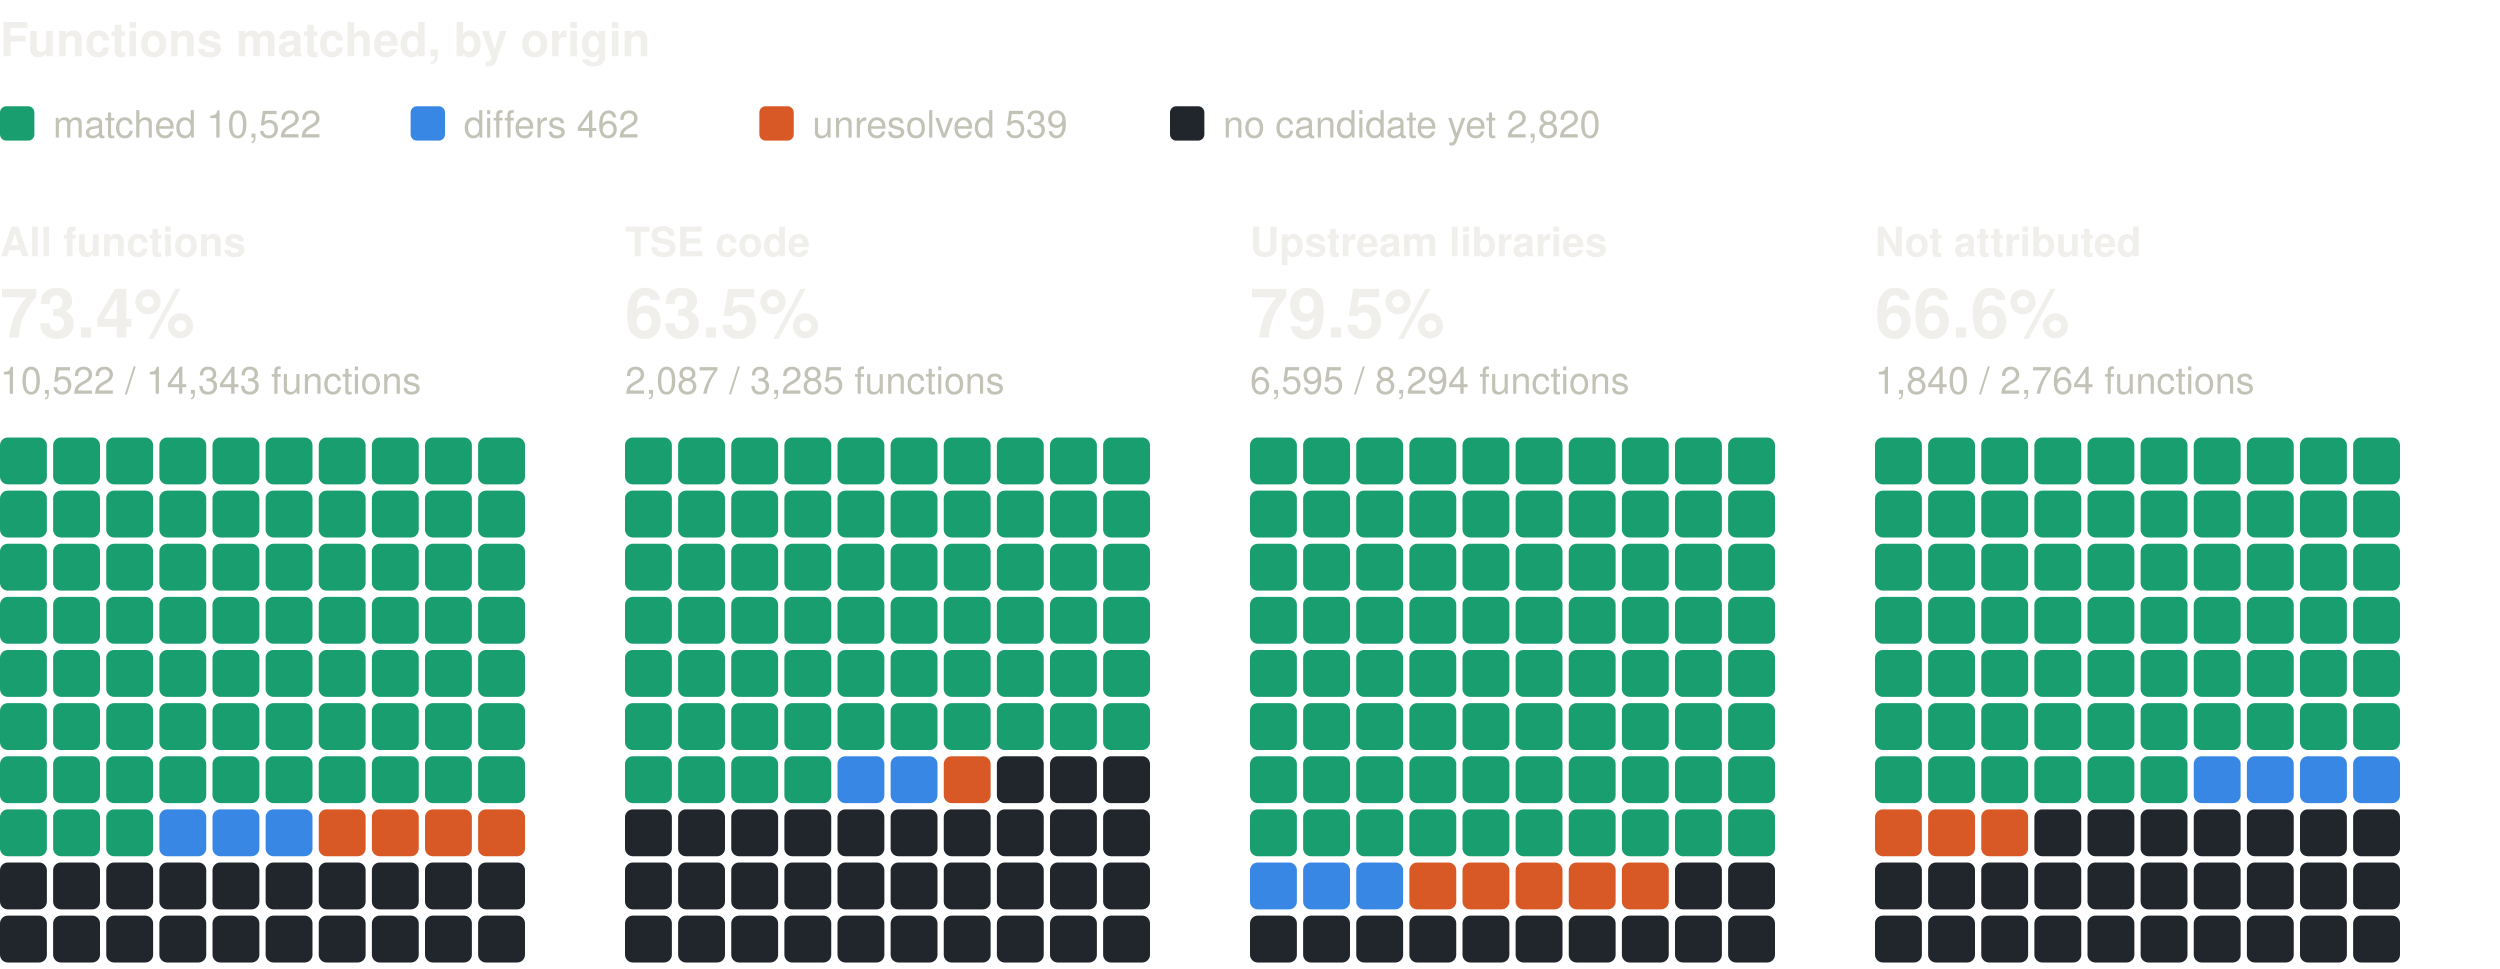
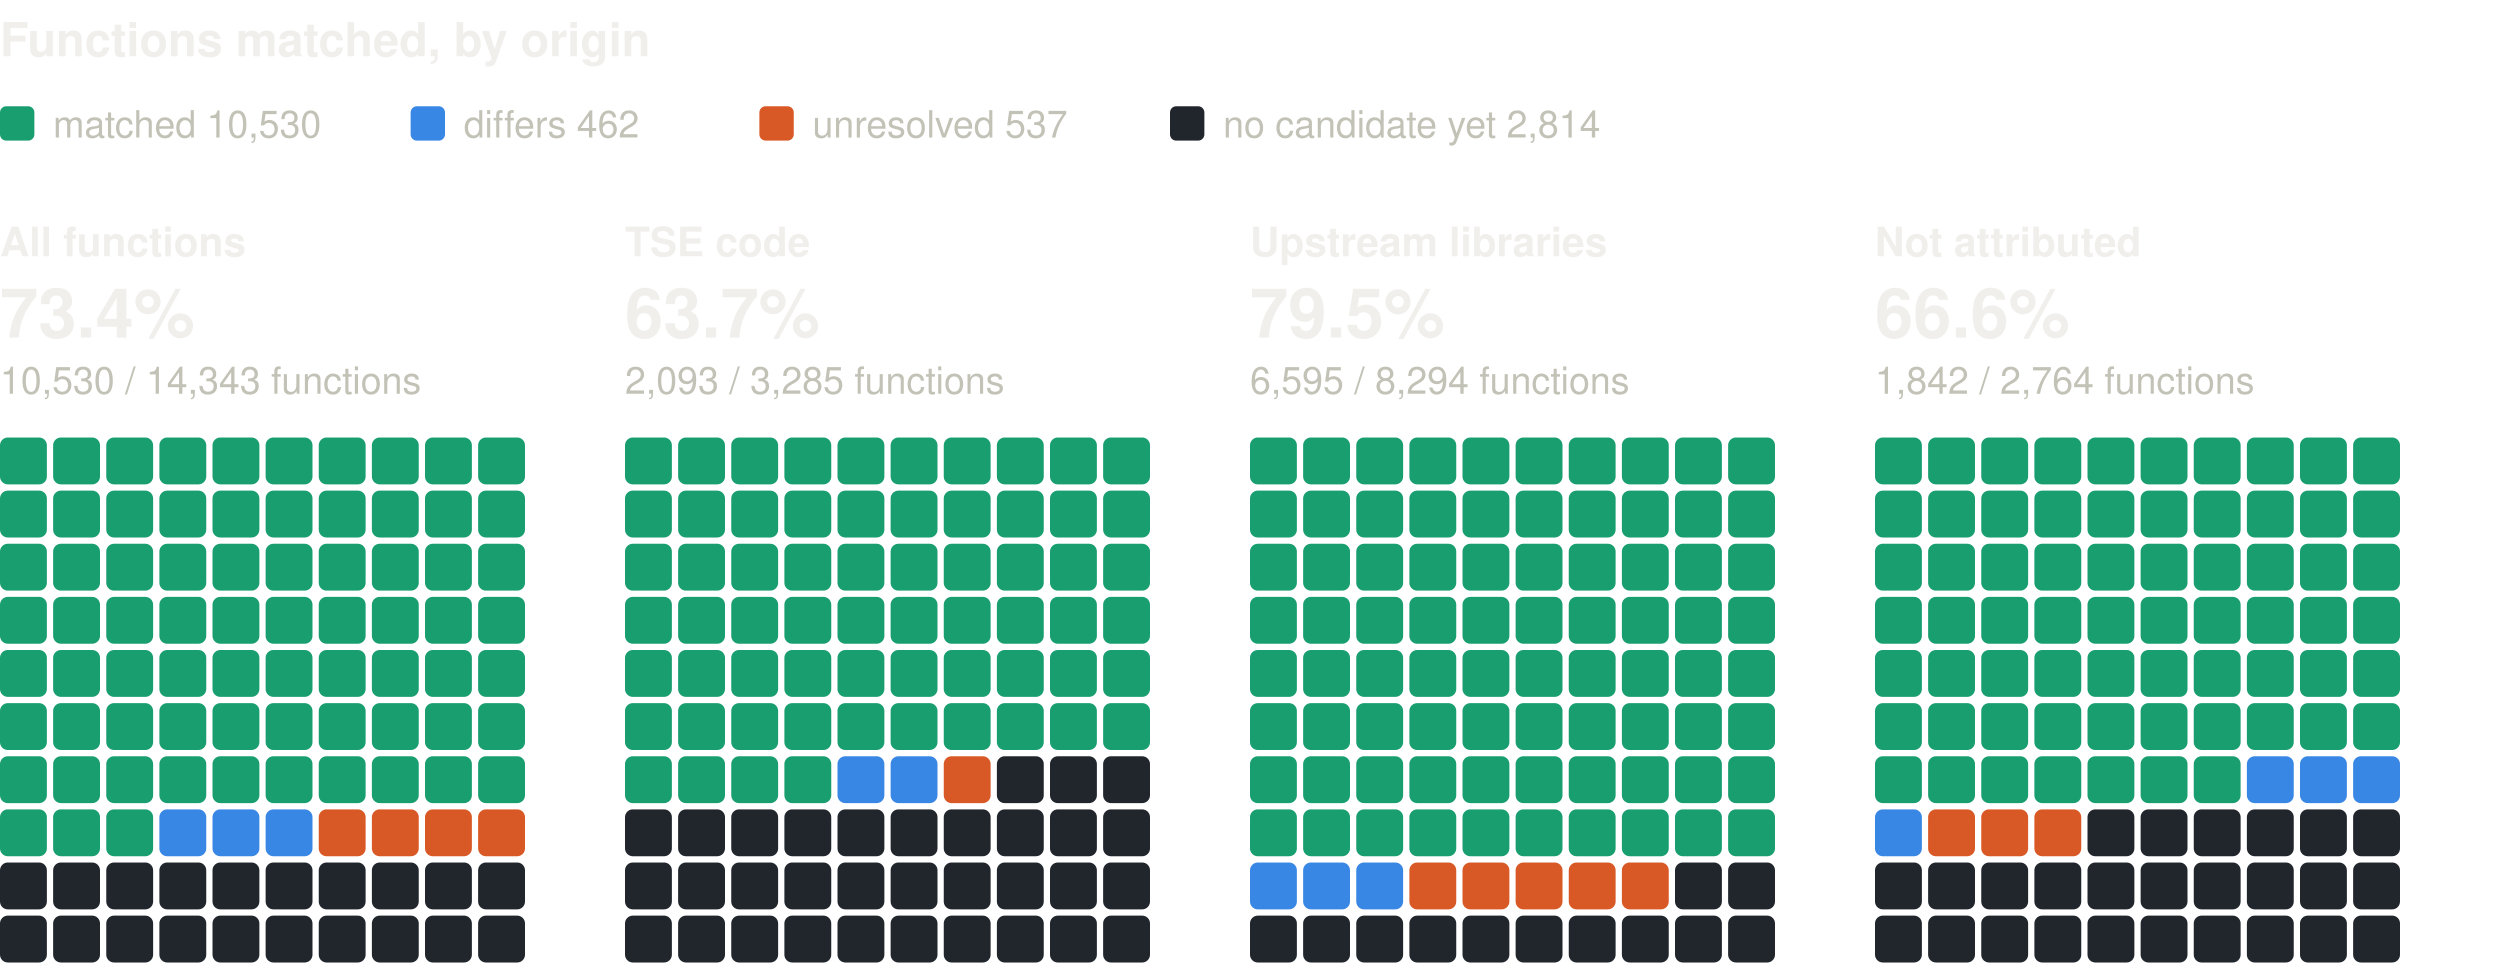
<svg xmlns="http://www.w3.org/2000/svg" width="800" height="310" viewBox="0 0 800 310" role="img" aria-label="Functions matched, by origin: one square per percent, coloured by verdict" font-family="system-ui, -apple-system, 'Segoe UI', Helvetica, Arial, sans-serif">
  <text x="0" y="18" font-size="15" fill="#f0efec" font-weight="600">Functions matched, by origin</text>
  <rect x="0" y="34" width="11" height="11" rx="2" fill="#199e70" />
-   <text x="17" y="44" font-size="12" fill="#c3c2b7">matched 10,522</text>
+   <text x="17" y="44" font-size="12" fill="#c3c2b7">matched 10,530</text>
  <rect x="131.4" y="34" width="11" height="11" rx="2" fill="#3987e5" />
  <text x="148.4" y="44" font-size="12" fill="#c3c2b7">differs 462</text>
  <rect x="243" y="34" width="11" height="11" rx="2" fill="#d95926" />
-   <text x="260" y="44" font-size="12" fill="#c3c2b7">unresolved 539</text>
+   <text x="260" y="44" font-size="12" fill="#c3c2b7">unresolved 537</text>
  <rect x="374.4" y="34" width="11" height="11" rx="2" fill="#21262d" />
-   <text x="391.4" y="44" font-size="12" fill="#c3c2b7">no candidate yet 2,820</text>
+   <text x="391.4" y="44" font-size="12" fill="#c3c2b7">no candidate yet 2,814</text>
  <text x="0" y="82" font-size="13" fill="#f0efec" font-weight="600">All functions</text>
  <text x="0" y="108" font-size="22" fill="#f0efec" font-weight="600">73.4%</text>
-   <text x="0" y="126" font-size="12" fill="#c3c2b7">10,522 / 14,343 functions</text>
+   <text x="0" y="126" font-size="12" fill="#c3c2b7">10,530 / 14,343 functions</text>
  <rect x="0" y="140" width="15" height="15" rx="2.5" fill="#199e70" />
  <rect x="17" y="140" width="15" height="15" rx="2.5" fill="#199e70" />
  <rect x="34" y="140" width="15" height="15" rx="2.5" fill="#199e70" />
  <rect x="51" y="140" width="15" height="15" rx="2.5" fill="#199e70" />
  <rect x="68" y="140" width="15" height="15" rx="2.5" fill="#199e70" />
  <rect x="85" y="140" width="15" height="15" rx="2.5" fill="#199e70" />
  <rect x="102" y="140" width="15" height="15" rx="2.5" fill="#199e70" />
  <rect x="119" y="140" width="15" height="15" rx="2.5" fill="#199e70" />
  <rect x="136" y="140" width="15" height="15" rx="2.5" fill="#199e70" />
  <rect x="153" y="140" width="15" height="15" rx="2.5" fill="#199e70" />
  <rect x="0" y="157" width="15" height="15" rx="2.5" fill="#199e70" />
  <rect x="17" y="157" width="15" height="15" rx="2.5" fill="#199e70" />
  <rect x="34" y="157" width="15" height="15" rx="2.5" fill="#199e70" />
  <rect x="51" y="157" width="15" height="15" rx="2.5" fill="#199e70" />
  <rect x="68" y="157" width="15" height="15" rx="2.5" fill="#199e70" />
  <rect x="85" y="157" width="15" height="15" rx="2.5" fill="#199e70" />
  <rect x="102" y="157" width="15" height="15" rx="2.5" fill="#199e70" />
  <rect x="119" y="157" width="15" height="15" rx="2.5" fill="#199e70" />
  <rect x="136" y="157" width="15" height="15" rx="2.5" fill="#199e70" />
  <rect x="153" y="157" width="15" height="15" rx="2.5" fill="#199e70" />
  <rect x="0" y="174" width="15" height="15" rx="2.5" fill="#199e70" />
  <rect x="17" y="174" width="15" height="15" rx="2.5" fill="#199e70" />
  <rect x="34" y="174" width="15" height="15" rx="2.5" fill="#199e70" />
  <rect x="51" y="174" width="15" height="15" rx="2.5" fill="#199e70" />
  <rect x="68" y="174" width="15" height="15" rx="2.5" fill="#199e70" />
  <rect x="85" y="174" width="15" height="15" rx="2.5" fill="#199e70" />
  <rect x="102" y="174" width="15" height="15" rx="2.5" fill="#199e70" />
  <rect x="119" y="174" width="15" height="15" rx="2.5" fill="#199e70" />
  <rect x="136" y="174" width="15" height="15" rx="2.5" fill="#199e70" />
  <rect x="153" y="174" width="15" height="15" rx="2.5" fill="#199e70" />
  <rect x="0" y="191" width="15" height="15" rx="2.5" fill="#199e70" />
  <rect x="17" y="191" width="15" height="15" rx="2.5" fill="#199e70" />
  <rect x="34" y="191" width="15" height="15" rx="2.5" fill="#199e70" />
  <rect x="51" y="191" width="15" height="15" rx="2.5" fill="#199e70" />
  <rect x="68" y="191" width="15" height="15" rx="2.5" fill="#199e70" />
  <rect x="85" y="191" width="15" height="15" rx="2.5" fill="#199e70" />
  <rect x="102" y="191" width="15" height="15" rx="2.5" fill="#199e70" />
  <rect x="119" y="191" width="15" height="15" rx="2.5" fill="#199e70" />
  <rect x="136" y="191" width="15" height="15" rx="2.5" fill="#199e70" />
  <rect x="153" y="191" width="15" height="15" rx="2.5" fill="#199e70" />
  <rect x="0" y="208" width="15" height="15" rx="2.5" fill="#199e70" />
  <rect x="17" y="208" width="15" height="15" rx="2.5" fill="#199e70" />
  <rect x="34" y="208" width="15" height="15" rx="2.5" fill="#199e70" />
  <rect x="51" y="208" width="15" height="15" rx="2.5" fill="#199e70" />
  <rect x="68" y="208" width="15" height="15" rx="2.5" fill="#199e70" />
  <rect x="85" y="208" width="15" height="15" rx="2.5" fill="#199e70" />
  <rect x="102" y="208" width="15" height="15" rx="2.5" fill="#199e70" />
  <rect x="119" y="208" width="15" height="15" rx="2.5" fill="#199e70" />
  <rect x="136" y="208" width="15" height="15" rx="2.5" fill="#199e70" />
  <rect x="153" y="208" width="15" height="15" rx="2.5" fill="#199e70" />
  <rect x="0" y="225" width="15" height="15" rx="2.5" fill="#199e70" />
  <rect x="17" y="225" width="15" height="15" rx="2.5" fill="#199e70" />
  <rect x="34" y="225" width="15" height="15" rx="2.5" fill="#199e70" />
  <rect x="51" y="225" width="15" height="15" rx="2.5" fill="#199e70" />
  <rect x="68" y="225" width="15" height="15" rx="2.5" fill="#199e70" />
  <rect x="85" y="225" width="15" height="15" rx="2.5" fill="#199e70" />
  <rect x="102" y="225" width="15" height="15" rx="2.5" fill="#199e70" />
  <rect x="119" y="225" width="15" height="15" rx="2.5" fill="#199e70" />
  <rect x="136" y="225" width="15" height="15" rx="2.5" fill="#199e70" />
  <rect x="153" y="225" width="15" height="15" rx="2.5" fill="#199e70" />
  <rect x="0" y="242" width="15" height="15" rx="2.5" fill="#199e70" />
  <rect x="17" y="242" width="15" height="15" rx="2.5" fill="#199e70" />
  <rect x="34" y="242" width="15" height="15" rx="2.5" fill="#199e70" />
  <rect x="51" y="242" width="15" height="15" rx="2.5" fill="#199e70" />
  <rect x="68" y="242" width="15" height="15" rx="2.5" fill="#199e70" />
  <rect x="85" y="242" width="15" height="15" rx="2.5" fill="#199e70" />
  <rect x="102" y="242" width="15" height="15" rx="2.5" fill="#199e70" />
  <rect x="119" y="242" width="15" height="15" rx="2.5" fill="#199e70" />
  <rect x="136" y="242" width="15" height="15" rx="2.5" fill="#199e70" />
  <rect x="153" y="242" width="15" height="15" rx="2.5" fill="#199e70" />
  <rect x="0" y="259" width="15" height="15" rx="2.5" fill="#199e70" />
  <rect x="17" y="259" width="15" height="15" rx="2.5" fill="#199e70" />
  <rect x="34" y="259" width="15" height="15" rx="2.5" fill="#199e70" />
  <rect x="51" y="259" width="15" height="15" rx="2.5" fill="#3987e5" />
  <rect x="68" y="259" width="15" height="15" rx="2.5" fill="#3987e5" />
  <rect x="85" y="259" width="15" height="15" rx="2.5" fill="#3987e5" />
  <rect x="102" y="259" width="15" height="15" rx="2.5" fill="#d95926" />
  <rect x="119" y="259" width="15" height="15" rx="2.5" fill="#d95926" />
  <rect x="136" y="259" width="15" height="15" rx="2.5" fill="#d95926" />
  <rect x="153" y="259" width="15" height="15" rx="2.5" fill="#d95926" />
  <rect x="0" y="276" width="15" height="15" rx="2.5" fill="#21262d" />
  <rect x="17" y="276" width="15" height="15" rx="2.5" fill="#21262d" />
  <rect x="34" y="276" width="15" height="15" rx="2.5" fill="#21262d" />
  <rect x="51" y="276" width="15" height="15" rx="2.5" fill="#21262d" />
  <rect x="68" y="276" width="15" height="15" rx="2.5" fill="#21262d" />
  <rect x="85" y="276" width="15" height="15" rx="2.5" fill="#21262d" />
  <rect x="102" y="276" width="15" height="15" rx="2.5" fill="#21262d" />
  <rect x="119" y="276" width="15" height="15" rx="2.5" fill="#21262d" />
  <rect x="136" y="276" width="15" height="15" rx="2.5" fill="#21262d" />
  <rect x="153" y="276" width="15" height="15" rx="2.5" fill="#21262d" />
  <rect x="0" y="293" width="15" height="15" rx="2.5" fill="#21262d" />
  <rect x="17" y="293" width="15" height="15" rx="2.5" fill="#21262d" />
  <rect x="34" y="293" width="15" height="15" rx="2.5" fill="#21262d" />
  <rect x="51" y="293" width="15" height="15" rx="2.5" fill="#21262d" />
  <rect x="68" y="293" width="15" height="15" rx="2.5" fill="#21262d" />
  <rect x="85" y="293" width="15" height="15" rx="2.5" fill="#21262d" />
  <rect x="102" y="293" width="15" height="15" rx="2.5" fill="#21262d" />
  <rect x="119" y="293" width="15" height="15" rx="2.5" fill="#21262d" />
  <rect x="136" y="293" width="15" height="15" rx="2.5" fill="#21262d" />
  <rect x="153" y="293" width="15" height="15" rx="2.5" fill="#21262d" />
  <text x="200" y="82" font-size="13" fill="#f0efec" font-weight="600">TSE code</text>
-   <text x="200" y="108" font-size="22" fill="#f0efec" font-weight="600">63.5%</text>
-   <text x="200" y="126" font-size="12" fill="#c3c2b7">2,087 / 3,285 functions</text>
+   <text x="200" y="108" font-size="22" fill="#f0efec" font-weight="600">63.7%</text>
+   <text x="200" y="126" font-size="12" fill="#c3c2b7">2,093 / 3,285 functions</text>
  <rect x="200" y="140" width="15" height="15" rx="2.5" fill="#199e70" />
  <rect x="217" y="140" width="15" height="15" rx="2.5" fill="#199e70" />
  <rect x="234" y="140" width="15" height="15" rx="2.5" fill="#199e70" />
  <rect x="251" y="140" width="15" height="15" rx="2.5" fill="#199e70" />
  <rect x="268" y="140" width="15" height="15" rx="2.5" fill="#199e70" />
  <rect x="285" y="140" width="15" height="15" rx="2.5" fill="#199e70" />
  <rect x="302" y="140" width="15" height="15" rx="2.5" fill="#199e70" />
  <rect x="319" y="140" width="15" height="15" rx="2.5" fill="#199e70" />
  <rect x="336" y="140" width="15" height="15" rx="2.5" fill="#199e70" />
  <rect x="353" y="140" width="15" height="15" rx="2.5" fill="#199e70" />
  <rect x="200" y="157" width="15" height="15" rx="2.5" fill="#199e70" />
  <rect x="217" y="157" width="15" height="15" rx="2.5" fill="#199e70" />
  <rect x="234" y="157" width="15" height="15" rx="2.5" fill="#199e70" />
  <rect x="251" y="157" width="15" height="15" rx="2.5" fill="#199e70" />
  <rect x="268" y="157" width="15" height="15" rx="2.5" fill="#199e70" />
  <rect x="285" y="157" width="15" height="15" rx="2.5" fill="#199e70" />
  <rect x="302" y="157" width="15" height="15" rx="2.5" fill="#199e70" />
  <rect x="319" y="157" width="15" height="15" rx="2.5" fill="#199e70" />
  <rect x="336" y="157" width="15" height="15" rx="2.5" fill="#199e70" />
  <rect x="353" y="157" width="15" height="15" rx="2.5" fill="#199e70" />
  <rect x="200" y="174" width="15" height="15" rx="2.5" fill="#199e70" />
  <rect x="217" y="174" width="15" height="15" rx="2.5" fill="#199e70" />
  <rect x="234" y="174" width="15" height="15" rx="2.5" fill="#199e70" />
  <rect x="251" y="174" width="15" height="15" rx="2.5" fill="#199e70" />
  <rect x="268" y="174" width="15" height="15" rx="2.5" fill="#199e70" />
  <rect x="285" y="174" width="15" height="15" rx="2.5" fill="#199e70" />
  <rect x="302" y="174" width="15" height="15" rx="2.5" fill="#199e70" />
  <rect x="319" y="174" width="15" height="15" rx="2.5" fill="#199e70" />
  <rect x="336" y="174" width="15" height="15" rx="2.5" fill="#199e70" />
  <rect x="353" y="174" width="15" height="15" rx="2.5" fill="#199e70" />
  <rect x="200" y="191" width="15" height="15" rx="2.5" fill="#199e70" />
  <rect x="217" y="191" width="15" height="15" rx="2.5" fill="#199e70" />
  <rect x="234" y="191" width="15" height="15" rx="2.5" fill="#199e70" />
  <rect x="251" y="191" width="15" height="15" rx="2.5" fill="#199e70" />
  <rect x="268" y="191" width="15" height="15" rx="2.5" fill="#199e70" />
  <rect x="285" y="191" width="15" height="15" rx="2.5" fill="#199e70" />
  <rect x="302" y="191" width="15" height="15" rx="2.5" fill="#199e70" />
  <rect x="319" y="191" width="15" height="15" rx="2.5" fill="#199e70" />
  <rect x="336" y="191" width="15" height="15" rx="2.5" fill="#199e70" />
  <rect x="353" y="191" width="15" height="15" rx="2.5" fill="#199e70" />
  <rect x="200" y="208" width="15" height="15" rx="2.5" fill="#199e70" />
  <rect x="217" y="208" width="15" height="15" rx="2.5" fill="#199e70" />
  <rect x="234" y="208" width="15" height="15" rx="2.5" fill="#199e70" />
  <rect x="251" y="208" width="15" height="15" rx="2.5" fill="#199e70" />
  <rect x="268" y="208" width="15" height="15" rx="2.5" fill="#199e70" />
  <rect x="285" y="208" width="15" height="15" rx="2.5" fill="#199e70" />
  <rect x="302" y="208" width="15" height="15" rx="2.5" fill="#199e70" />
  <rect x="319" y="208" width="15" height="15" rx="2.5" fill="#199e70" />
  <rect x="336" y="208" width="15" height="15" rx="2.5" fill="#199e70" />
  <rect x="353" y="208" width="15" height="15" rx="2.5" fill="#199e70" />
  <rect x="200" y="225" width="15" height="15" rx="2.5" fill="#199e70" />
  <rect x="217" y="225" width="15" height="15" rx="2.5" fill="#199e70" />
  <rect x="234" y="225" width="15" height="15" rx="2.5" fill="#199e70" />
  <rect x="251" y="225" width="15" height="15" rx="2.5" fill="#199e70" />
  <rect x="268" y="225" width="15" height="15" rx="2.5" fill="#199e70" />
  <rect x="285" y="225" width="15" height="15" rx="2.5" fill="#199e70" />
  <rect x="302" y="225" width="15" height="15" rx="2.5" fill="#199e70" />
  <rect x="319" y="225" width="15" height="15" rx="2.5" fill="#199e70" />
  <rect x="336" y="225" width="15" height="15" rx="2.5" fill="#199e70" />
  <rect x="353" y="225" width="15" height="15" rx="2.5" fill="#199e70" />
  <rect x="200" y="242" width="15" height="15" rx="2.5" fill="#199e70" />
  <rect x="217" y="242" width="15" height="15" rx="2.5" fill="#199e70" />
  <rect x="234" y="242" width="15" height="15" rx="2.5" fill="#199e70" />
  <rect x="251" y="242" width="15" height="15" rx="2.5" fill="#199e70" />
  <rect x="268" y="242" width="15" height="15" rx="2.5" fill="#3987e5" />
  <rect x="285" y="242" width="15" height="15" rx="2.5" fill="#3987e5" />
  <rect x="302" y="242" width="15" height="15" rx="2.5" fill="#d95926" />
  <rect x="319" y="242" width="15" height="15" rx="2.5" fill="#21262d" />
  <rect x="336" y="242" width="15" height="15" rx="2.5" fill="#21262d" />
  <rect x="353" y="242" width="15" height="15" rx="2.5" fill="#21262d" />
  <rect x="200" y="259" width="15" height="15" rx="2.5" fill="#21262d" />
  <rect x="217" y="259" width="15" height="15" rx="2.5" fill="#21262d" />
  <rect x="234" y="259" width="15" height="15" rx="2.5" fill="#21262d" />
  <rect x="251" y="259" width="15" height="15" rx="2.5" fill="#21262d" />
  <rect x="268" y="259" width="15" height="15" rx="2.5" fill="#21262d" />
  <rect x="285" y="259" width="15" height="15" rx="2.5" fill="#21262d" />
  <rect x="302" y="259" width="15" height="15" rx="2.5" fill="#21262d" />
  <rect x="319" y="259" width="15" height="15" rx="2.5" fill="#21262d" />
  <rect x="336" y="259" width="15" height="15" rx="2.5" fill="#21262d" />
  <rect x="353" y="259" width="15" height="15" rx="2.5" fill="#21262d" />
  <rect x="200" y="276" width="15" height="15" rx="2.5" fill="#21262d" />
  <rect x="217" y="276" width="15" height="15" rx="2.5" fill="#21262d" />
  <rect x="234" y="276" width="15" height="15" rx="2.5" fill="#21262d" />
  <rect x="251" y="276" width="15" height="15" rx="2.5" fill="#21262d" />
  <rect x="268" y="276" width="15" height="15" rx="2.5" fill="#21262d" />
  <rect x="285" y="276" width="15" height="15" rx="2.5" fill="#21262d" />
  <rect x="302" y="276" width="15" height="15" rx="2.5" fill="#21262d" />
  <rect x="319" y="276" width="15" height="15" rx="2.5" fill="#21262d" />
  <rect x="336" y="276" width="15" height="15" rx="2.5" fill="#21262d" />
  <rect x="353" y="276" width="15" height="15" rx="2.5" fill="#21262d" />
  <rect x="200" y="293" width="15" height="15" rx="2.5" fill="#21262d" />
  <rect x="217" y="293" width="15" height="15" rx="2.5" fill="#21262d" />
  <rect x="234" y="293" width="15" height="15" rx="2.5" fill="#21262d" />
  <rect x="251" y="293" width="15" height="15" rx="2.5" fill="#21262d" />
  <rect x="268" y="293" width="15" height="15" rx="2.5" fill="#21262d" />
  <rect x="285" y="293" width="15" height="15" rx="2.5" fill="#21262d" />
  <rect x="302" y="293" width="15" height="15" rx="2.5" fill="#21262d" />
  <rect x="319" y="293" width="15" height="15" rx="2.5" fill="#21262d" />
  <rect x="336" y="293" width="15" height="15" rx="2.5" fill="#21262d" />
  <rect x="353" y="293" width="15" height="15" rx="2.5" fill="#21262d" />
  <text x="400" y="82" font-size="13" fill="#f0efec" font-weight="600">Upstream libraries</text>
  <text x="400" y="108" font-size="22" fill="#f0efec" font-weight="600">79.5%</text>
  <text x="400" y="126" font-size="12" fill="#c3c2b7">6,595 / 8,294 functions</text>
  <rect x="400" y="140" width="15" height="15" rx="2.5" fill="#199e70" />
  <rect x="417" y="140" width="15" height="15" rx="2.5" fill="#199e70" />
  <rect x="434" y="140" width="15" height="15" rx="2.5" fill="#199e70" />
  <rect x="451" y="140" width="15" height="15" rx="2.5" fill="#199e70" />
  <rect x="468" y="140" width="15" height="15" rx="2.5" fill="#199e70" />
  <rect x="485" y="140" width="15" height="15" rx="2.5" fill="#199e70" />
  <rect x="502" y="140" width="15" height="15" rx="2.5" fill="#199e70" />
  <rect x="519" y="140" width="15" height="15" rx="2.5" fill="#199e70" />
  <rect x="536" y="140" width="15" height="15" rx="2.5" fill="#199e70" />
  <rect x="553" y="140" width="15" height="15" rx="2.5" fill="#199e70" />
  <rect x="400" y="157" width="15" height="15" rx="2.5" fill="#199e70" />
  <rect x="417" y="157" width="15" height="15" rx="2.5" fill="#199e70" />
  <rect x="434" y="157" width="15" height="15" rx="2.5" fill="#199e70" />
  <rect x="451" y="157" width="15" height="15" rx="2.5" fill="#199e70" />
  <rect x="468" y="157" width="15" height="15" rx="2.5" fill="#199e70" />
  <rect x="485" y="157" width="15" height="15" rx="2.5" fill="#199e70" />
  <rect x="502" y="157" width="15" height="15" rx="2.5" fill="#199e70" />
  <rect x="519" y="157" width="15" height="15" rx="2.5" fill="#199e70" />
  <rect x="536" y="157" width="15" height="15" rx="2.5" fill="#199e70" />
  <rect x="553" y="157" width="15" height="15" rx="2.5" fill="#199e70" />
  <rect x="400" y="174" width="15" height="15" rx="2.5" fill="#199e70" />
  <rect x="417" y="174" width="15" height="15" rx="2.5" fill="#199e70" />
  <rect x="434" y="174" width="15" height="15" rx="2.5" fill="#199e70" />
  <rect x="451" y="174" width="15" height="15" rx="2.5" fill="#199e70" />
  <rect x="468" y="174" width="15" height="15" rx="2.5" fill="#199e70" />
  <rect x="485" y="174" width="15" height="15" rx="2.5" fill="#199e70" />
  <rect x="502" y="174" width="15" height="15" rx="2.5" fill="#199e70" />
  <rect x="519" y="174" width="15" height="15" rx="2.5" fill="#199e70" />
  <rect x="536" y="174" width="15" height="15" rx="2.5" fill="#199e70" />
  <rect x="553" y="174" width="15" height="15" rx="2.5" fill="#199e70" />
  <rect x="400" y="191" width="15" height="15" rx="2.5" fill="#199e70" />
  <rect x="417" y="191" width="15" height="15" rx="2.5" fill="#199e70" />
  <rect x="434" y="191" width="15" height="15" rx="2.5" fill="#199e70" />
  <rect x="451" y="191" width="15" height="15" rx="2.5" fill="#199e70" />
  <rect x="468" y="191" width="15" height="15" rx="2.5" fill="#199e70" />
  <rect x="485" y="191" width="15" height="15" rx="2.5" fill="#199e70" />
  <rect x="502" y="191" width="15" height="15" rx="2.5" fill="#199e70" />
  <rect x="519" y="191" width="15" height="15" rx="2.5" fill="#199e70" />
  <rect x="536" y="191" width="15" height="15" rx="2.5" fill="#199e70" />
  <rect x="553" y="191" width="15" height="15" rx="2.5" fill="#199e70" />
  <rect x="400" y="208" width="15" height="15" rx="2.5" fill="#199e70" />
  <rect x="417" y="208" width="15" height="15" rx="2.5" fill="#199e70" />
  <rect x="434" y="208" width="15" height="15" rx="2.5" fill="#199e70" />
  <rect x="451" y="208" width="15" height="15" rx="2.5" fill="#199e70" />
  <rect x="468" y="208" width="15" height="15" rx="2.5" fill="#199e70" />
  <rect x="485" y="208" width="15" height="15" rx="2.5" fill="#199e70" />
  <rect x="502" y="208" width="15" height="15" rx="2.5" fill="#199e70" />
  <rect x="519" y="208" width="15" height="15" rx="2.5" fill="#199e70" />
  <rect x="536" y="208" width="15" height="15" rx="2.5" fill="#199e70" />
  <rect x="553" y="208" width="15" height="15" rx="2.5" fill="#199e70" />
  <rect x="400" y="225" width="15" height="15" rx="2.5" fill="#199e70" />
  <rect x="417" y="225" width="15" height="15" rx="2.5" fill="#199e70" />
  <rect x="434" y="225" width="15" height="15" rx="2.5" fill="#199e70" />
  <rect x="451" y="225" width="15" height="15" rx="2.5" fill="#199e70" />
  <rect x="468" y="225" width="15" height="15" rx="2.5" fill="#199e70" />
  <rect x="485" y="225" width="15" height="15" rx="2.5" fill="#199e70" />
  <rect x="502" y="225" width="15" height="15" rx="2.5" fill="#199e70" />
  <rect x="519" y="225" width="15" height="15" rx="2.5" fill="#199e70" />
  <rect x="536" y="225" width="15" height="15" rx="2.5" fill="#199e70" />
  <rect x="553" y="225" width="15" height="15" rx="2.5" fill="#199e70" />
  <rect x="400" y="242" width="15" height="15" rx="2.5" fill="#199e70" />
  <rect x="417" y="242" width="15" height="15" rx="2.5" fill="#199e70" />
  <rect x="434" y="242" width="15" height="15" rx="2.5" fill="#199e70" />
  <rect x="451" y="242" width="15" height="15" rx="2.5" fill="#199e70" />
  <rect x="468" y="242" width="15" height="15" rx="2.5" fill="#199e70" />
  <rect x="485" y="242" width="15" height="15" rx="2.5" fill="#199e70" />
  <rect x="502" y="242" width="15" height="15" rx="2.5" fill="#199e70" />
  <rect x="519" y="242" width="15" height="15" rx="2.5" fill="#199e70" />
  <rect x="536" y="242" width="15" height="15" rx="2.5" fill="#199e70" />
  <rect x="553" y="242" width="15" height="15" rx="2.5" fill="#199e70" />
  <rect x="400" y="259" width="15" height="15" rx="2.5" fill="#199e70" />
  <rect x="417" y="259" width="15" height="15" rx="2.5" fill="#199e70" />
  <rect x="434" y="259" width="15" height="15" rx="2.5" fill="#199e70" />
  <rect x="451" y="259" width="15" height="15" rx="2.5" fill="#199e70" />
  <rect x="468" y="259" width="15" height="15" rx="2.5" fill="#199e70" />
  <rect x="485" y="259" width="15" height="15" rx="2.5" fill="#199e70" />
  <rect x="502" y="259" width="15" height="15" rx="2.5" fill="#199e70" />
  <rect x="519" y="259" width="15" height="15" rx="2.5" fill="#199e70" />
  <rect x="536" y="259" width="15" height="15" rx="2.5" fill="#199e70" />
  <rect x="553" y="259" width="15" height="15" rx="2.5" fill="#199e70" />
  <rect x="400" y="276" width="15" height="15" rx="2.5" fill="#3987e5" />
  <rect x="417" y="276" width="15" height="15" rx="2.5" fill="#3987e5" />
  <rect x="434" y="276" width="15" height="15" rx="2.5" fill="#3987e5" />
  <rect x="451" y="276" width="15" height="15" rx="2.5" fill="#d95926" />
  <rect x="468" y="276" width="15" height="15" rx="2.5" fill="#d95926" />
  <rect x="485" y="276" width="15" height="15" rx="2.5" fill="#d95926" />
  <rect x="502" y="276" width="15" height="15" rx="2.5" fill="#d95926" />
  <rect x="519" y="276" width="15" height="15" rx="2.5" fill="#d95926" />
  <rect x="536" y="276" width="15" height="15" rx="2.5" fill="#21262d" />
  <rect x="553" y="276" width="15" height="15" rx="2.5" fill="#21262d" />
  <rect x="400" y="293" width="15" height="15" rx="2.5" fill="#21262d" />
  <rect x="417" y="293" width="15" height="15" rx="2.5" fill="#21262d" />
  <rect x="434" y="293" width="15" height="15" rx="2.5" fill="#21262d" />
  <rect x="451" y="293" width="15" height="15" rx="2.5" fill="#21262d" />
  <rect x="468" y="293" width="15" height="15" rx="2.5" fill="#21262d" />
  <rect x="485" y="293" width="15" height="15" rx="2.5" fill="#21262d" />
  <rect x="502" y="293" width="15" height="15" rx="2.5" fill="#21262d" />
  <rect x="519" y="293" width="15" height="15" rx="2.5" fill="#21262d" />
  <rect x="536" y="293" width="15" height="15" rx="2.5" fill="#21262d" />
  <rect x="553" y="293" width="15" height="15" rx="2.5" fill="#21262d" />
  <text x="600" y="82" font-size="13" fill="#f0efec" font-weight="600">Not attributed</text>
  <text x="600" y="108" font-size="22" fill="#f0efec" font-weight="600">66.6%</text>
-   <text x="600" y="126" font-size="12" fill="#c3c2b7">1,840 / 2,764 functions</text>
+   <text x="600" y="126" font-size="12" fill="#c3c2b7">1,842 / 2,764 functions</text>
  <rect x="600" y="140" width="15" height="15" rx="2.5" fill="#199e70" />
  <rect x="617" y="140" width="15" height="15" rx="2.5" fill="#199e70" />
  <rect x="634" y="140" width="15" height="15" rx="2.5" fill="#199e70" />
  <rect x="651" y="140" width="15" height="15" rx="2.5" fill="#199e70" />
  <rect x="668" y="140" width="15" height="15" rx="2.5" fill="#199e70" />
  <rect x="685" y="140" width="15" height="15" rx="2.5" fill="#199e70" />
  <rect x="702" y="140" width="15" height="15" rx="2.5" fill="#199e70" />
  <rect x="719" y="140" width="15" height="15" rx="2.5" fill="#199e70" />
  <rect x="736" y="140" width="15" height="15" rx="2.5" fill="#199e70" />
  <rect x="753" y="140" width="15" height="15" rx="2.5" fill="#199e70" />
  <rect x="600" y="157" width="15" height="15" rx="2.5" fill="#199e70" />
  <rect x="617" y="157" width="15" height="15" rx="2.5" fill="#199e70" />
  <rect x="634" y="157" width="15" height="15" rx="2.5" fill="#199e70" />
  <rect x="651" y="157" width="15" height="15" rx="2.5" fill="#199e70" />
  <rect x="668" y="157" width="15" height="15" rx="2.5" fill="#199e70" />
  <rect x="685" y="157" width="15" height="15" rx="2.5" fill="#199e70" />
  <rect x="702" y="157" width="15" height="15" rx="2.5" fill="#199e70" />
  <rect x="719" y="157" width="15" height="15" rx="2.5" fill="#199e70" />
  <rect x="736" y="157" width="15" height="15" rx="2.5" fill="#199e70" />
  <rect x="753" y="157" width="15" height="15" rx="2.5" fill="#199e70" />
  <rect x="600" y="174" width="15" height="15" rx="2.5" fill="#199e70" />
  <rect x="617" y="174" width="15" height="15" rx="2.5" fill="#199e70" />
  <rect x="634" y="174" width="15" height="15" rx="2.5" fill="#199e70" />
  <rect x="651" y="174" width="15" height="15" rx="2.5" fill="#199e70" />
  <rect x="668" y="174" width="15" height="15" rx="2.5" fill="#199e70" />
  <rect x="685" y="174" width="15" height="15" rx="2.5" fill="#199e70" />
  <rect x="702" y="174" width="15" height="15" rx="2.5" fill="#199e70" />
  <rect x="719" y="174" width="15" height="15" rx="2.5" fill="#199e70" />
  <rect x="736" y="174" width="15" height="15" rx="2.5" fill="#199e70" />
  <rect x="753" y="174" width="15" height="15" rx="2.5" fill="#199e70" />
  <rect x="600" y="191" width="15" height="15" rx="2.5" fill="#199e70" />
  <rect x="617" y="191" width="15" height="15" rx="2.5" fill="#199e70" />
  <rect x="634" y="191" width="15" height="15" rx="2.5" fill="#199e70" />
  <rect x="651" y="191" width="15" height="15" rx="2.5" fill="#199e70" />
  <rect x="668" y="191" width="15" height="15" rx="2.5" fill="#199e70" />
  <rect x="685" y="191" width="15" height="15" rx="2.5" fill="#199e70" />
  <rect x="702" y="191" width="15" height="15" rx="2.5" fill="#199e70" />
  <rect x="719" y="191" width="15" height="15" rx="2.5" fill="#199e70" />
  <rect x="736" y="191" width="15" height="15" rx="2.5" fill="#199e70" />
  <rect x="753" y="191" width="15" height="15" rx="2.5" fill="#199e70" />
  <rect x="600" y="208" width="15" height="15" rx="2.5" fill="#199e70" />
  <rect x="617" y="208" width="15" height="15" rx="2.5" fill="#199e70" />
  <rect x="634" y="208" width="15" height="15" rx="2.5" fill="#199e70" />
  <rect x="651" y="208" width="15" height="15" rx="2.5" fill="#199e70" />
  <rect x="668" y="208" width="15" height="15" rx="2.5" fill="#199e70" />
  <rect x="685" y="208" width="15" height="15" rx="2.5" fill="#199e70" />
  <rect x="702" y="208" width="15" height="15" rx="2.5" fill="#199e70" />
  <rect x="719" y="208" width="15" height="15" rx="2.5" fill="#199e70" />
  <rect x="736" y="208" width="15" height="15" rx="2.5" fill="#199e70" />
  <rect x="753" y="208" width="15" height="15" rx="2.5" fill="#199e70" />
  <rect x="600" y="225" width="15" height="15" rx="2.5" fill="#199e70" />
  <rect x="617" y="225" width="15" height="15" rx="2.5" fill="#199e70" />
  <rect x="634" y="225" width="15" height="15" rx="2.5" fill="#199e70" />
  <rect x="651" y="225" width="15" height="15" rx="2.5" fill="#199e70" />
  <rect x="668" y="225" width="15" height="15" rx="2.5" fill="#199e70" />
  <rect x="685" y="225" width="15" height="15" rx="2.5" fill="#199e70" />
  <rect x="702" y="225" width="15" height="15" rx="2.5" fill="#199e70" />
  <rect x="719" y="225" width="15" height="15" rx="2.5" fill="#199e70" />
  <rect x="736" y="225" width="15" height="15" rx="2.5" fill="#199e70" />
  <rect x="753" y="225" width="15" height="15" rx="2.5" fill="#199e70" />
  <rect x="600" y="242" width="15" height="15" rx="2.5" fill="#199e70" />
  <rect x="617" y="242" width="15" height="15" rx="2.5" fill="#199e70" />
  <rect x="634" y="242" width="15" height="15" rx="2.5" fill="#199e70" />
  <rect x="651" y="242" width="15" height="15" rx="2.5" fill="#199e70" />
  <rect x="668" y="242" width="15" height="15" rx="2.5" fill="#199e70" />
  <rect x="685" y="242" width="15" height="15" rx="2.5" fill="#199e70" />
-   <rect x="702" y="242" width="15" height="15" rx="2.5" fill="#3987e5" />
+   <rect x="702" y="242" width="15" height="15" rx="2.5" fill="#199e70" />
  <rect x="719" y="242" width="15" height="15" rx="2.5" fill="#3987e5" />
  <rect x="736" y="242" width="15" height="15" rx="2.5" fill="#3987e5" />
  <rect x="753" y="242" width="15" height="15" rx="2.5" fill="#3987e5" />
-   <rect x="600" y="259" width="15" height="15" rx="2.5" fill="#d95926" />
+   <rect x="600" y="259" width="15" height="15" rx="2.5" fill="#3987e5" />
  <rect x="617" y="259" width="15" height="15" rx="2.5" fill="#d95926" />
  <rect x="634" y="259" width="15" height="15" rx="2.5" fill="#d95926" />
-   <rect x="651" y="259" width="15" height="15" rx="2.5" fill="#21262d" />
+   <rect x="651" y="259" width="15" height="15" rx="2.5" fill="#d95926" />
  <rect x="668" y="259" width="15" height="15" rx="2.5" fill="#21262d" />
  <rect x="685" y="259" width="15" height="15" rx="2.5" fill="#21262d" />
  <rect x="702" y="259" width="15" height="15" rx="2.5" fill="#21262d" />
  <rect x="719" y="259" width="15" height="15" rx="2.5" fill="#21262d" />
  <rect x="736" y="259" width="15" height="15" rx="2.5" fill="#21262d" />
  <rect x="753" y="259" width="15" height="15" rx="2.5" fill="#21262d" />
  <rect x="600" y="276" width="15" height="15" rx="2.5" fill="#21262d" />
  <rect x="617" y="276" width="15" height="15" rx="2.5" fill="#21262d" />
  <rect x="634" y="276" width="15" height="15" rx="2.5" fill="#21262d" />
  <rect x="651" y="276" width="15" height="15" rx="2.5" fill="#21262d" />
  <rect x="668" y="276" width="15" height="15" rx="2.5" fill="#21262d" />
  <rect x="685" y="276" width="15" height="15" rx="2.5" fill="#21262d" />
  <rect x="702" y="276" width="15" height="15" rx="2.5" fill="#21262d" />
  <rect x="719" y="276" width="15" height="15" rx="2.5" fill="#21262d" />
  <rect x="736" y="276" width="15" height="15" rx="2.5" fill="#21262d" />
  <rect x="753" y="276" width="15" height="15" rx="2.5" fill="#21262d" />
  <rect x="600" y="293" width="15" height="15" rx="2.5" fill="#21262d" />
  <rect x="617" y="293" width="15" height="15" rx="2.5" fill="#21262d" />
  <rect x="634" y="293" width="15" height="15" rx="2.5" fill="#21262d" />
  <rect x="651" y="293" width="15" height="15" rx="2.5" fill="#21262d" />
  <rect x="668" y="293" width="15" height="15" rx="2.5" fill="#21262d" />
  <rect x="685" y="293" width="15" height="15" rx="2.5" fill="#21262d" />
  <rect x="702" y="293" width="15" height="15" rx="2.5" fill="#21262d" />
  <rect x="719" y="293" width="15" height="15" rx="2.5" fill="#21262d" />
  <rect x="736" y="293" width="15" height="15" rx="2.5" fill="#21262d" />
  <rect x="753" y="293" width="15" height="15" rx="2.5" fill="#21262d" />
</svg>
